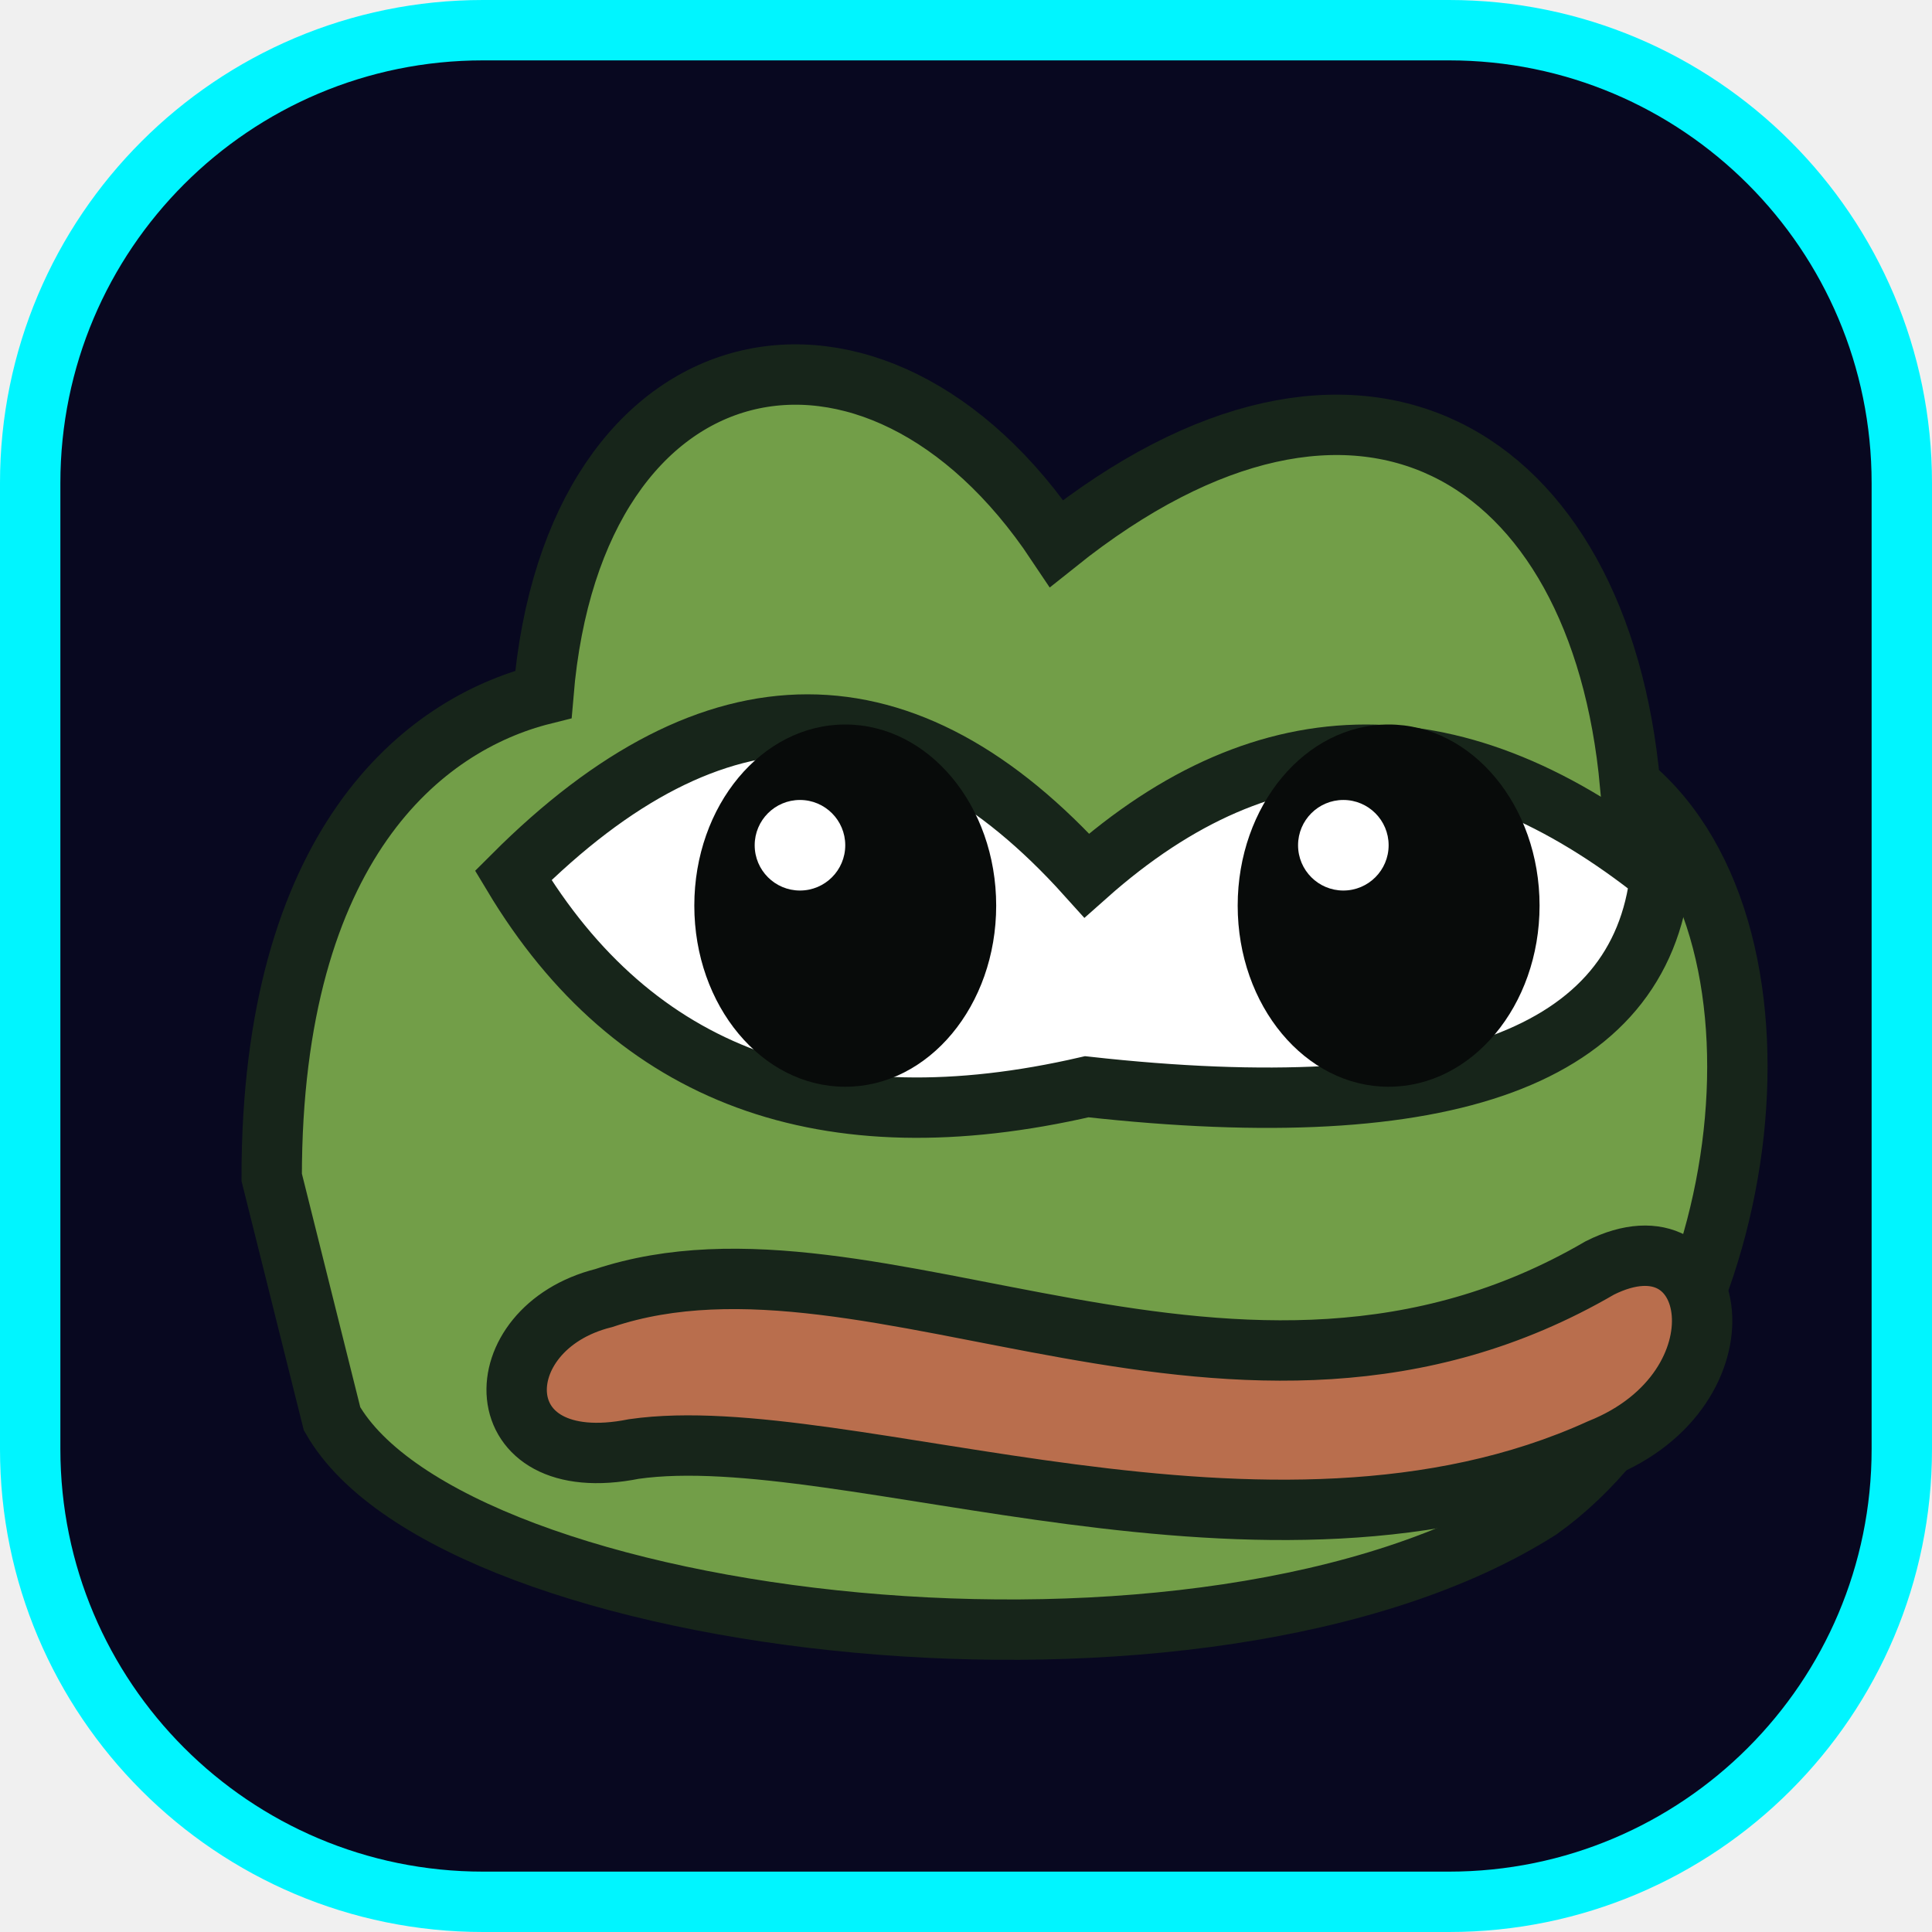
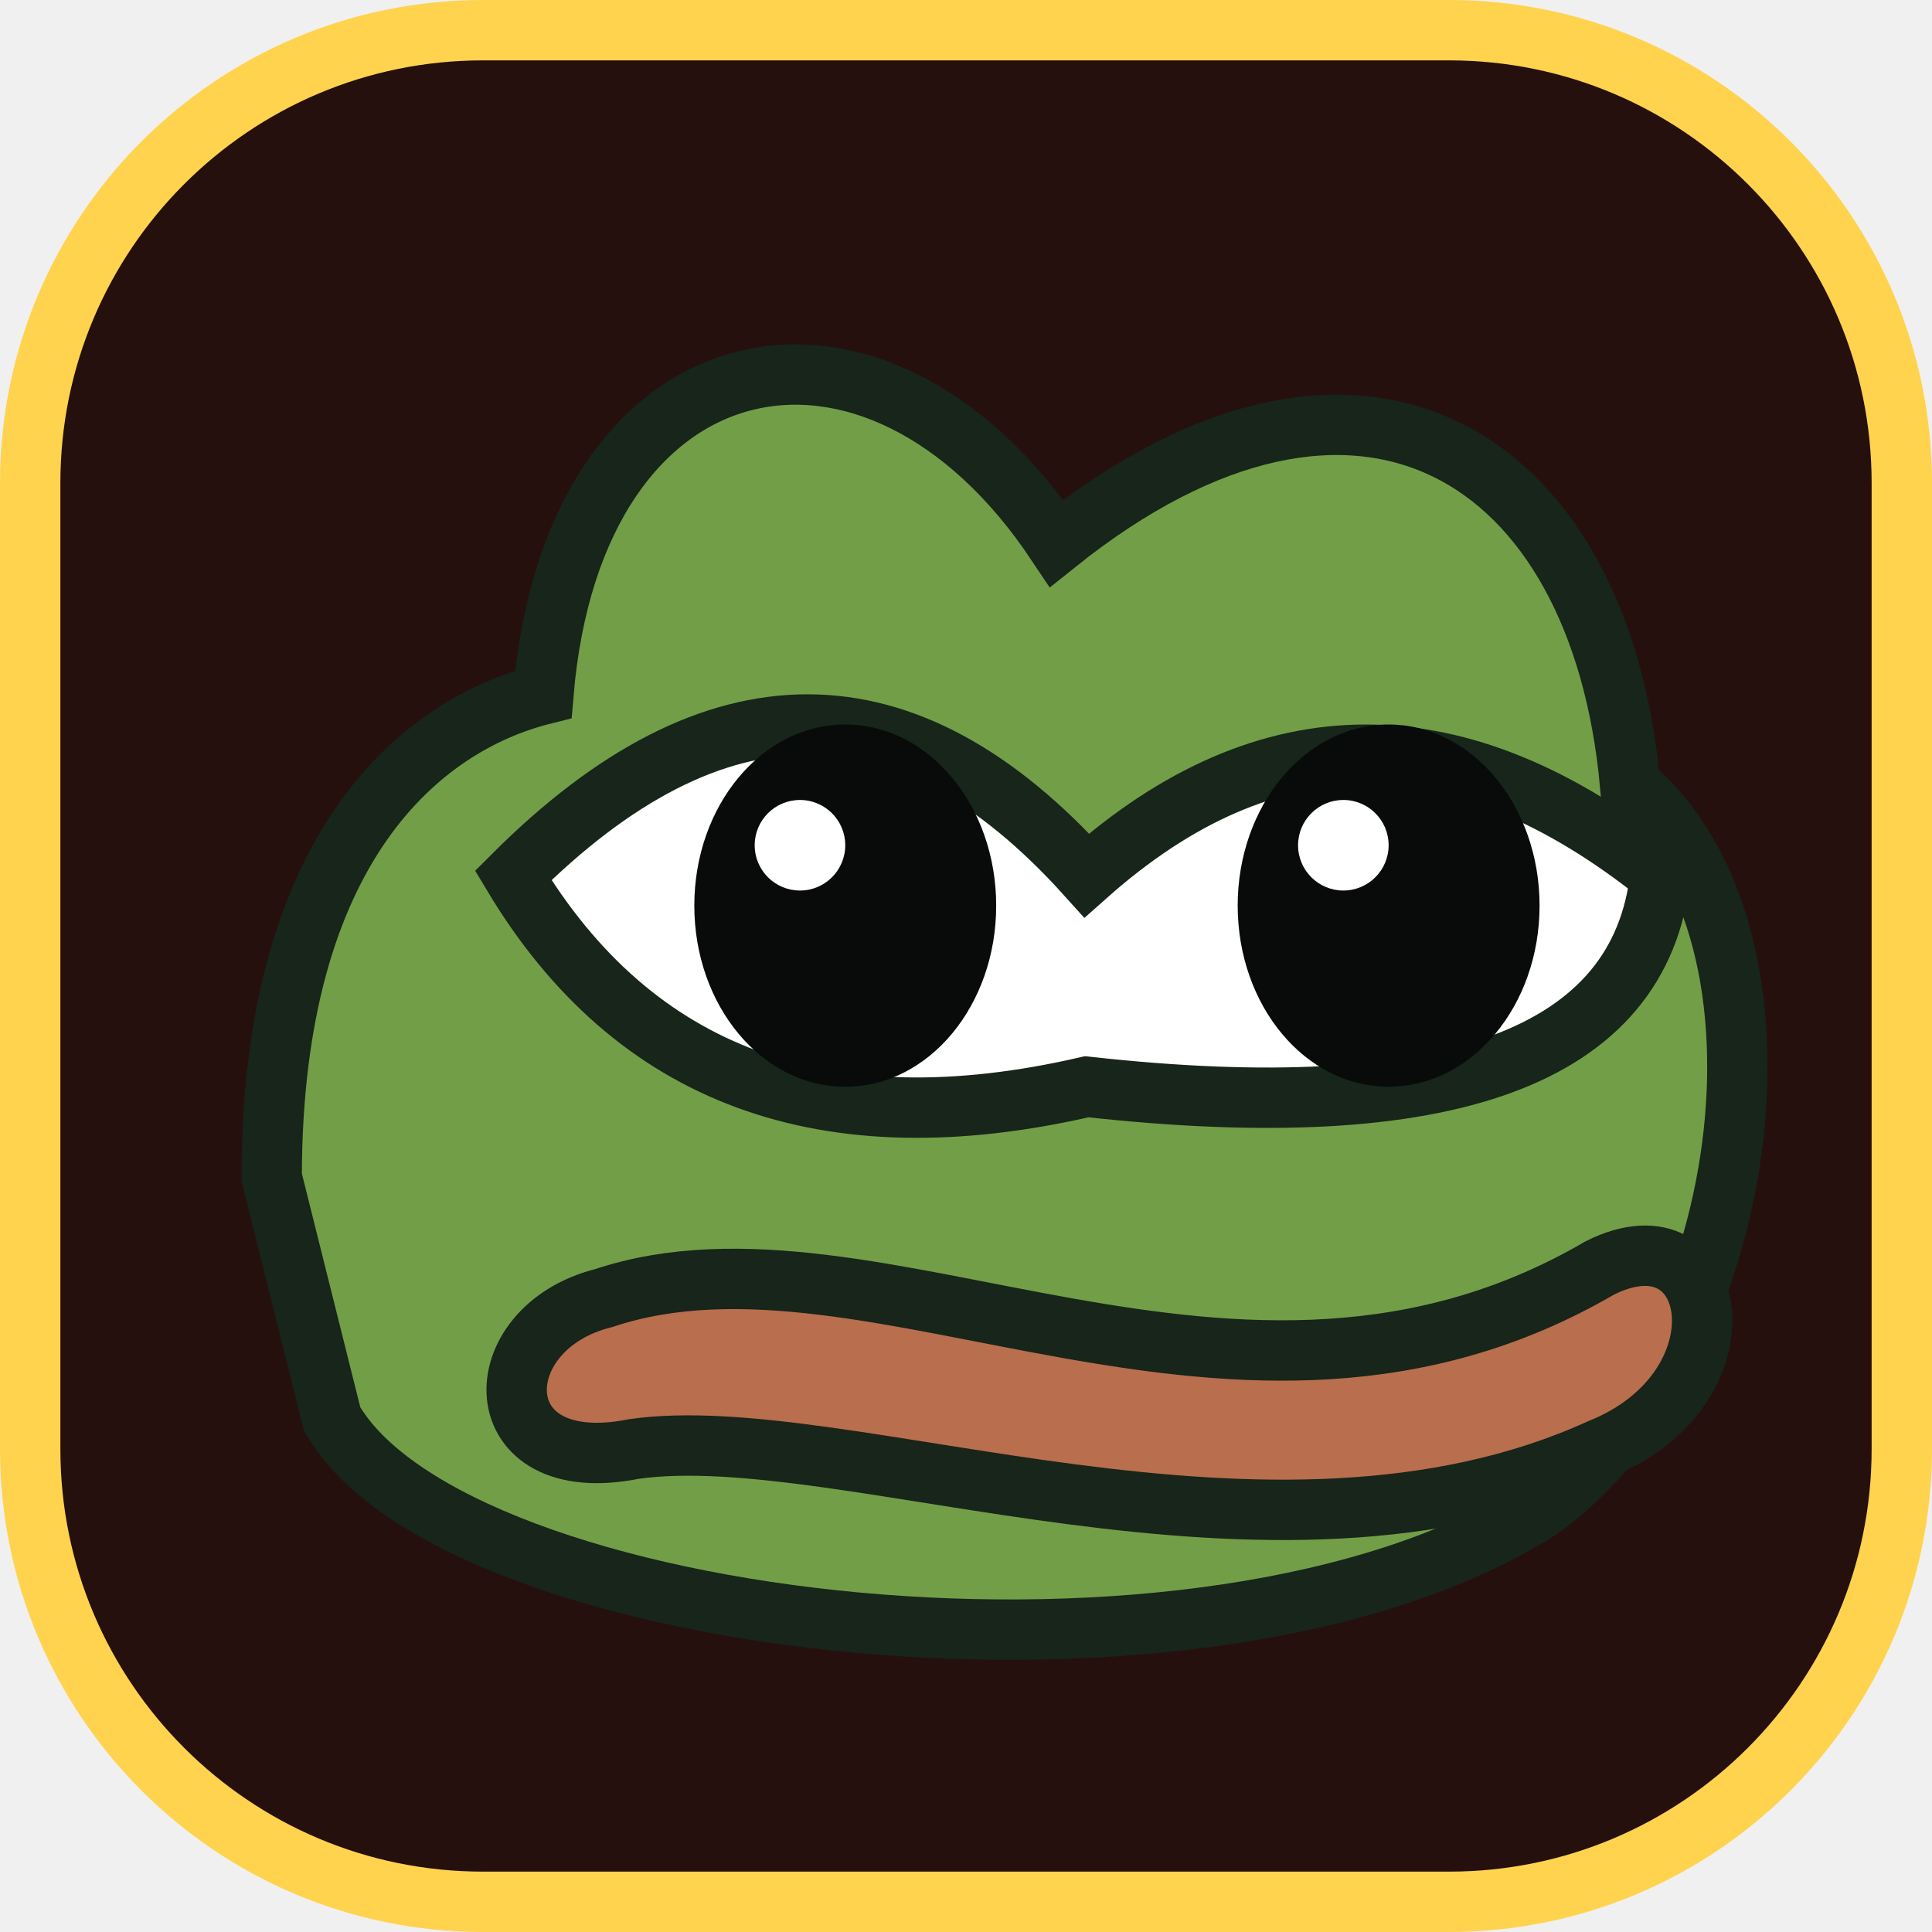
<svg xmlns="http://www.w3.org/2000/svg" viewBox="0 0 64 64">
-   <rect x="1" y="1" width="62" height="62" rx="15" fill="#080820" stroke="#00f5ff" stroke-width="2" />
+   <rect x="1" y="1" width="62" height="62" rx="15" fill="#26100d" stroke="#ffd34e" stroke-width="2" />
  <path d="M9 39C9 28 14 24 18 23C19 11 29 9 35 18C45 10 53 15 54 26C60 31 58 45 51 50C40 57 15 54 11 47Z" fill="#729e48" stroke="#17251a" stroke-width="2" />
  <path d="M17 29Q27 19 36 29Q45 21 55 29Q54 38 36 36Q23 39 17 29Z" fill="#fff" stroke="#17251a" stroke-width="2" />
  <ellipse cx="28" cy="30" rx="5" ry="6" fill="#080b0a" />
  <ellipse cx="46" cy="30" rx="5" ry="6" fill="#080b0a" />
  <circle cx="26.5" cy="28" r="1.5" fill="#fff" />
  <circle cx="44.5" cy="28" r="1.5" fill="#fff" />
  <path d="M20 43C29 40 41 49 53 42C57 40 58 46 53 48C42 53 28 47 21 48C16 49 16 44 20 43Z" fill="#b96e4d" stroke="#17251a" stroke-width="2" />
</svg>
